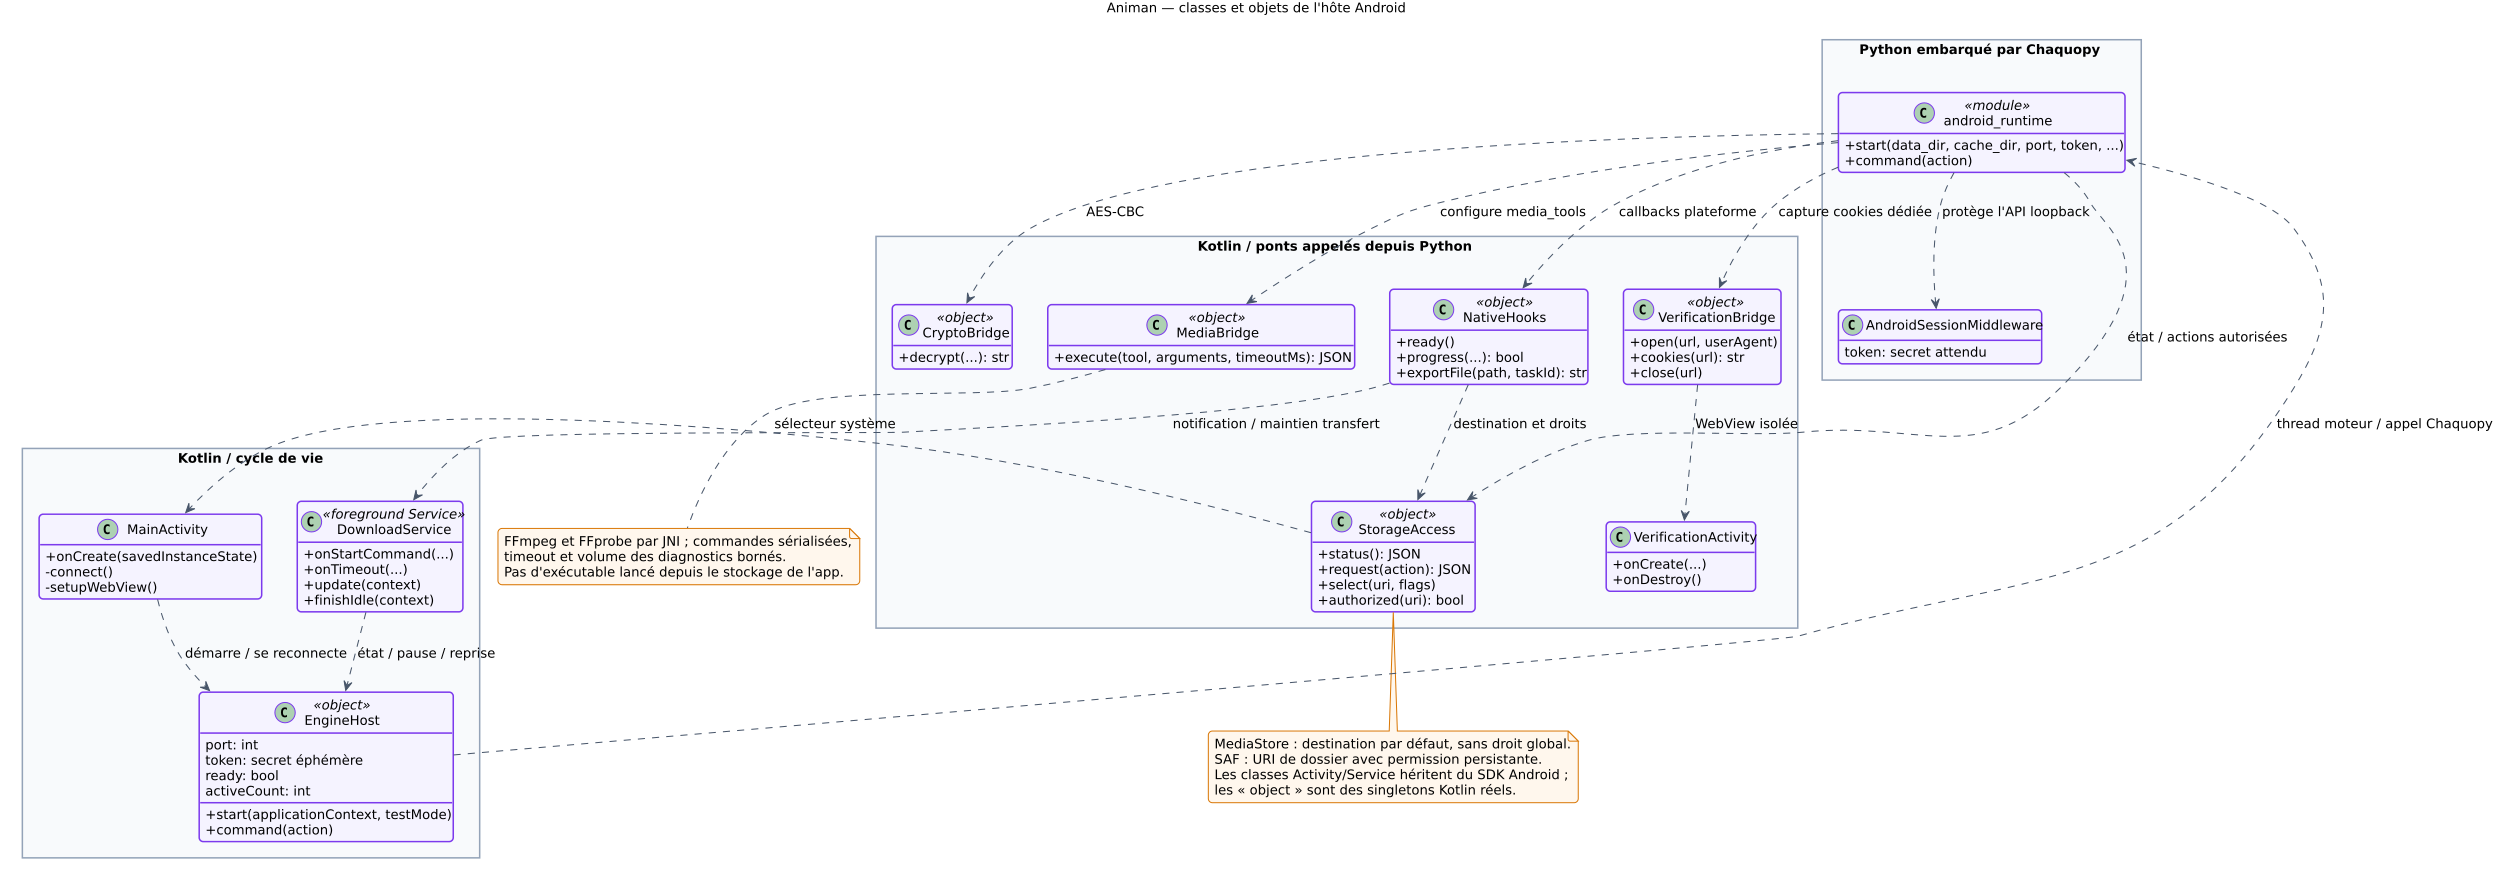
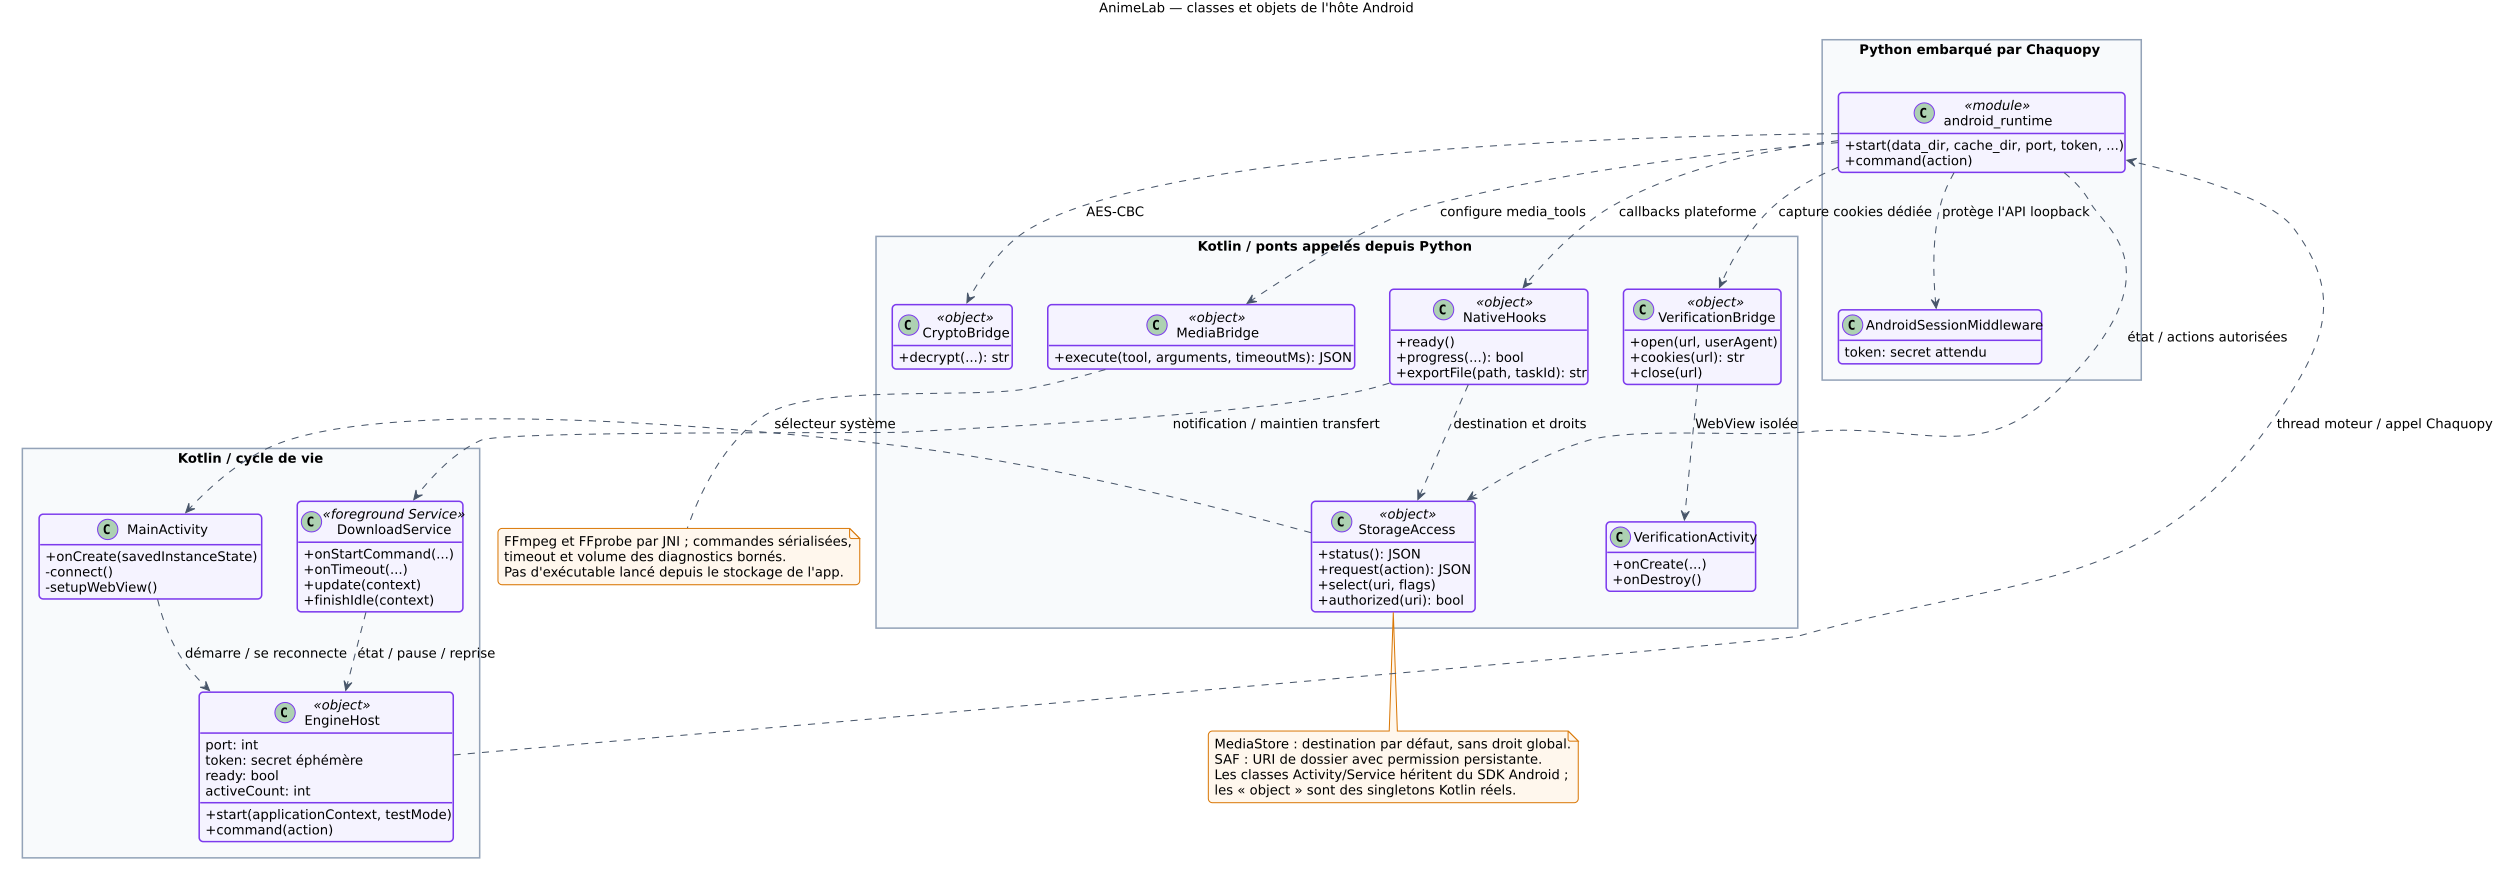
<svg xmlns="http://www.w3.org/2000/svg" contentScriptType="application/ecmascript" contentStyleType="text/css" height="855px" preserveAspectRatio="none" style="width:2460px;height:855px;" version="1.1" viewBox="0 0 2460 855" width="2460px" zoomAndPan="magnify">
  <defs />
  <g>
-     <text fill="#000000" font-family="DejaVu Sans" font-size="13" lengthAdjust="spacingAndGlyphs" textLength="289" x="1089" y="12.067">Animan — classes et objets de l'hôte Android</text>
+     <text fill="#000000" font-family="DejaVu Sans" font-size="13" lengthAdjust="spacingAndGlyphs" textLength="304" x="1081.5" y="12.067">AnimeLab — classes et objets de l'hôte Android</text>
    <rect fill="#F8FAFC" height="402.86" style="stroke: #94A3B8; stroke-width: 1.5;" width="450" x="22" y="441.273" />
    <text fill="#000000" font-family="DejaVu Sans" font-size="13" font-weight="bold" lengthAdjust="spacingAndGlyphs" textLength="144" x="175" y="455.34">Kotlin / cycle de vie</text>
    <rect fill="#F8FAFC" height="385.46" style="stroke: #94A3B8; stroke-width: 1.5;" width="907" x="862" y="232.613" />
    <text fill="#000000" font-family="DejaVu Sans" font-size="13" font-weight="bold" lengthAdjust="spacingAndGlyphs" textLength="274" x="1178.5" y="246.68">Kotlin / ponts appelés depuis Python</text>
    <rect fill="#F8FAFC" height="334.92" style="stroke: #94A3B8; stroke-width: 1.5;" width="314" x="1793" y="39.083" />
    <text fill="#000000" font-family="DejaVu Sans" font-size="13" font-weight="bold" lengthAdjust="spacingAndGlyphs" textLength="241" x="1829.5" y="53.15">Python embarqué par Chaquopy</text>
    <rect fill="#F5F3FF" height="83.398" id="MainActivity" rx="4" ry="4" style="stroke: #7C3AED; stroke-width: 1.5;" width="219" x="38.5" y="505.973" />
    <ellipse cx="106" cy="520.973" fill="#ADD1B2" rx="10" ry="10" style="stroke: #7C3AED; stroke-width: 1.0;" />
    <path d="M107.859,525.207 Q107.422,525.426 106.922,525.535 Q106.438,525.66 105.906,525.66 Q103.984,525.66 102.969,524.395 Q101.969,523.129 101.969,520.738 Q101.969,518.348 102.969,517.082 Q103.984,515.817 105.906,515.817 Q106.438,515.817 106.938,515.942 Q107.438,516.051 107.859,516.285 L107.859,518.363 Q107.375,517.926 106.922,517.723 Q106.469,517.504 105.984,517.504 Q104.969,517.504 104.438,518.332 Q103.906,519.145 103.906,520.738 Q103.906,522.348 104.438,523.16 Q104.969,523.973 105.984,523.973 Q106.469,523.973 106.922,523.77 Q107.375,523.567 107.859,523.113 L107.859,525.207 Z " />
    <text fill="#000000" font-family="DejaVu Sans" font-size="13" lengthAdjust="spacingAndGlyphs" textLength="76" x="125" y="525.473">MainActivity</text>
    <line style="stroke: #7C3AED; stroke-width: 1.5;" x1="39.5" x2="256.5" y1="535.973" y2="535.973" />
    <text fill="#000000" font-family="DejaVu Sans" font-size="13" lengthAdjust="spacingAndGlyphs" textLength="207" x="44.5" y="552.04">+onCreate(savedInstanceState)</text>
    <text fill="#000000" font-family="DejaVu Sans" font-size="13" lengthAdjust="spacingAndGlyphs" textLength="66" x="44.5" y="567.173">-connect()</text>
    <text fill="#000000" font-family="DejaVu Sans" font-size="13" lengthAdjust="spacingAndGlyphs" textLength="107" x="44.5" y="582.305">-setupWebView()</text>
    <rect fill="#F5F3FF" height="147.062" id="EngineHost" rx="4" ry="4" style="stroke: #7C3AED; stroke-width: 1.5;" width="250" x="196" y="681.073" />
    <ellipse cx="280.5" cy="701.206" fill="#ADD1B2" rx="10" ry="10" style="stroke: #7C3AED; stroke-width: 1.0;" />
    <path d="M282.359,705.44 Q281.922,705.659 281.422,705.768 Q280.938,705.893 280.406,705.893 Q278.484,705.893 277.469,704.628 Q276.469,703.362 276.469,700.971 Q276.469,698.581 277.469,697.315 Q278.484,696.049 280.406,696.049 Q280.938,696.049 281.438,696.174 Q281.938,696.284 282.359,696.518 L282.359,698.596 Q281.875,698.159 281.422,697.956 Q280.969,697.737 280.484,697.737 Q279.469,697.737 278.938,698.565 Q278.406,699.378 278.406,700.971 Q278.406,702.581 278.938,703.393 Q279.469,704.206 280.484,704.206 Q280.969,704.206 281.422,704.003 Q281.875,703.799 282.359,703.346 L282.359,705.44 Z " />
    <text fill="#000000" font-family="DejaVu Sans" font-size="13" font-style="italic" lengthAdjust="spacingAndGlyphs" textLength="55" x="308.5" y="698.14">«object»</text>
    <text fill="#000000" font-family="DejaVu Sans" font-size="13" lengthAdjust="spacingAndGlyphs" textLength="73" x="299.5" y="713.273">EngineHost</text>
    <line style="stroke: #7C3AED; stroke-width: 1.5;" x1="197" x2="445" y1="721.338" y2="721.338" />
    <text fill="#000000" font-family="DejaVu Sans" font-size="13" lengthAdjust="spacingAndGlyphs" textLength="50" x="202" y="737.405">port: int</text>
    <text fill="#000000" font-family="DejaVu Sans" font-size="13" lengthAdjust="spacingAndGlyphs" textLength="154" x="202" y="752.538">token: secret éphémère</text>
    <text fill="#000000" font-family="DejaVu Sans" font-size="13" lengthAdjust="spacingAndGlyphs" textLength="71" x="202" y="767.671">ready: bool</text>
    <text fill="#000000" font-family="DejaVu Sans" font-size="13" lengthAdjust="spacingAndGlyphs" textLength="100" x="202" y="782.804">activeCount: int</text>
    <line style="stroke: #7C3AED; stroke-width: 1.5;" x1="197" x2="445" y1="789.87" y2="789.87" />
    <text fill="#000000" font-family="DejaVu Sans" font-size="13" lengthAdjust="spacingAndGlyphs" textLength="238" x="202" y="805.937">+start(applicationContext, testMode)</text>
    <text fill="#000000" font-family="DejaVu Sans" font-size="13" lengthAdjust="spacingAndGlyphs" textLength="125" x="202" y="821.069">+command(action)</text>
    <rect fill="#F5F3FF" height="108.797" id="DownloadService" rx="4" ry="4" style="stroke: #7C3AED; stroke-width: 1.5;" width="163" x="292.5" y="493.273" />
    <ellipse cx="306.5" cy="513.406" fill="#ADD1B2" rx="10" ry="10" style="stroke: #7C3AED; stroke-width: 1.0;" />
    <path d="M308.359,517.64 Q307.922,517.859 307.422,517.968 Q306.938,518.093 306.406,518.093 Q304.484,518.093 303.469,516.827 Q302.469,515.562 302.469,513.171 Q302.469,510.781 303.469,509.515 Q304.484,508.249 306.406,508.249 Q306.938,508.249 307.438,508.374 Q307.938,508.484 308.359,508.718 L308.359,510.796 Q307.875,510.359 307.422,510.156 Q306.969,509.937 306.484,509.937 Q305.469,509.937 304.938,510.765 Q304.406,511.577 304.406,513.171 Q304.406,514.781 304.938,515.593 Q305.469,516.406 306.484,516.406 Q306.969,516.406 307.422,516.202 Q307.875,515.999 308.359,515.546 L308.359,517.64 Z " />
    <text fill="#000000" font-family="DejaVu Sans" font-size="13" font-style="italic" lengthAdjust="spacingAndGlyphs" textLength="137" x="317.5" y="510.34">«foreground Service»</text>
    <text fill="#000000" font-family="DejaVu Sans" font-size="13" lengthAdjust="spacingAndGlyphs" textLength="109" x="331.5" y="525.472">DownloadService</text>
    <line style="stroke: #7C3AED; stroke-width: 1.5;" x1="293.5" x2="454.5" y1="533.538" y2="533.538" />
    <text fill="#000000" font-family="DejaVu Sans" font-size="13" lengthAdjust="spacingAndGlyphs" textLength="148" x="298.5" y="549.605">+onStartCommand(...)</text>
    <text fill="#000000" font-family="DejaVu Sans" font-size="13" lengthAdjust="spacingAndGlyphs" textLength="101" x="298.5" y="564.738">+onTimeout(...)</text>
    <text fill="#000000" font-family="DejaVu Sans" font-size="13" lengthAdjust="spacingAndGlyphs" textLength="114" x="298.5" y="579.871">+update(context)</text>
    <text fill="#000000" font-family="DejaVu Sans" font-size="13" lengthAdjust="spacingAndGlyphs" textLength="124" x="298.5" y="595.004">+finishIdle(context)</text>
    <rect fill="#F5F3FF" height="93.664" id="NativeHooks" rx="4" ry="4" style="stroke: #7C3AED; stroke-width: 1.5;" width="195" x="1367.5" y="284.613" />
    <ellipse cx="1420.5" cy="304.746" fill="#ADD1B2" rx="10" ry="10" style="stroke: #7C3AED; stroke-width: 1.0;" />
    <path d="M1422.359,308.98 Q1421.922,309.199 1421.422,309.308 Q1420.938,309.433 1420.406,309.433 Q1418.484,309.433 1417.469,308.168 Q1416.469,306.902 1416.469,304.511 Q1416.469,302.121 1417.469,300.855 Q1418.484,299.589 1420.406,299.589 Q1420.938,299.589 1421.438,299.714 Q1421.938,299.824 1422.359,300.058 L1422.359,302.136 Q1421.875,301.699 1421.422,301.496 Q1420.969,301.277 1420.484,301.277 Q1419.469,301.277 1418.938,302.105 Q1418.406,302.918 1418.406,304.511 Q1418.406,306.121 1418.938,306.933 Q1419.469,307.746 1420.484,307.746 Q1420.969,307.746 1421.422,307.543 Q1421.875,307.339 1422.359,306.886 L1422.359,308.98 Z " />
    <text fill="#000000" font-family="DejaVu Sans" font-size="13" font-style="italic" lengthAdjust="spacingAndGlyphs" textLength="55" x="1452.5" y="301.68">«object»</text>
    <text fill="#000000" font-family="DejaVu Sans" font-size="13" lengthAdjust="spacingAndGlyphs" textLength="81" x="1439.5" y="316.812">NativeHooks</text>
    <line style="stroke: #7C3AED; stroke-width: 1.5;" x1="1368.5" x2="1561.5" y1="324.878" y2="324.878" />
    <text fill="#000000" font-family="DejaVu Sans" font-size="13" lengthAdjust="spacingAndGlyphs" textLength="57" x="1373.5" y="340.945">+ready()</text>
    <text fill="#000000" font-family="DejaVu Sans" font-size="13" lengthAdjust="spacingAndGlyphs" textLength="124" x="1373.5" y="356.078">+progress(...): bool</text>
    <text fill="#000000" font-family="DejaVu Sans" font-size="13" lengthAdjust="spacingAndGlyphs" textLength="183" x="1373.5" y="371.211">+exportFile(path, taskId): str</text>
    <rect fill="#F5F3FF" height="108.797" id="StorageAccess" rx="4" ry="4" style="stroke: #7C3AED; stroke-width: 1.5;" width="161" x="1290.5" y="493.273" />
    <ellipse cx="1320.25" cy="513.406" fill="#ADD1B2" rx="10" ry="10" style="stroke: #7C3AED; stroke-width: 1.0;" />
    <path d="M1322.109,517.64 Q1321.672,517.859 1321.172,517.968 Q1320.688,518.093 1320.156,518.093 Q1318.234,518.093 1317.219,516.827 Q1316.219,515.562 1316.219,513.171 Q1316.219,510.781 1317.219,509.515 Q1318.234,508.249 1320.156,508.249 Q1320.688,508.249 1321.188,508.374 Q1321.688,508.484 1322.109,508.718 L1322.109,510.796 Q1321.625,510.359 1321.172,510.156 Q1320.719,509.937 1320.234,509.937 Q1319.219,509.937 1318.688,510.765 Q1318.156,511.577 1318.156,513.171 Q1318.156,514.781 1318.688,515.593 Q1319.219,516.406 1320.234,516.406 Q1320.719,516.406 1321.172,516.202 Q1321.625,515.999 1322.109,515.546 L1322.109,517.64 Z " />
    <text fill="#000000" font-family="DejaVu Sans" font-size="13" font-style="italic" lengthAdjust="spacingAndGlyphs" textLength="55" x="1357.25" y="510.34">«object»</text>
    <text fill="#000000" font-family="DejaVu Sans" font-size="13" lengthAdjust="spacingAndGlyphs" textLength="96" x="1336.75" y="525.472">StorageAccess</text>
    <line style="stroke: #7C3AED; stroke-width: 1.5;" x1="1291.5" x2="1450.5" y1="533.538" y2="533.538" />
    <text fill="#000000" font-family="DejaVu Sans" font-size="13" lengthAdjust="spacingAndGlyphs" textLength="101" x="1296.5" y="549.605">+status(): JSON</text>
    <text fill="#000000" font-family="DejaVu Sans" font-size="13" lengthAdjust="spacingAndGlyphs" textLength="149" x="1296.5" y="564.738">+request(action): JSON</text>
    <text fill="#000000" font-family="DejaVu Sans" font-size="13" lengthAdjust="spacingAndGlyphs" textLength="113" x="1296.5" y="579.871">+select(uri, flags)</text>
    <text fill="#000000" font-family="DejaVu Sans" font-size="13" lengthAdjust="spacingAndGlyphs" textLength="140" x="1296.5" y="595.004">+authorized(uri): bool</text>
    <rect fill="#F5F3FF" height="63.398" id="MediaBridge" rx="4" ry="4" style="stroke: #7C3AED; stroke-width: 1.5;" width="302" x="1031" y="299.743" />
    <ellipse cx="1138.5" cy="319.876" fill="#ADD1B2" rx="10" ry="10" style="stroke: #7C3AED; stroke-width: 1.0;" />
    <path d="M1140.359,324.11 Q1139.922,324.329 1139.422,324.438 Q1138.938,324.563 1138.406,324.563 Q1136.484,324.563 1135.469,323.298 Q1134.469,322.032 1134.469,319.641 Q1134.469,317.251 1135.469,315.985 Q1136.484,314.719 1138.406,314.719 Q1138.938,314.719 1139.438,314.844 Q1139.938,314.954 1140.359,315.188 L1140.359,317.266 Q1139.875,316.829 1139.422,316.626 Q1138.969,316.407 1138.484,316.407 Q1137.469,316.407 1136.938,317.235 Q1136.406,318.048 1136.406,319.641 Q1136.406,321.251 1136.938,322.063 Q1137.469,322.876 1138.484,322.876 Q1138.969,322.876 1139.422,322.673 Q1139.875,322.469 1140.359,322.016 L1140.359,324.11 Z " />
    <text fill="#000000" font-family="DejaVu Sans" font-size="13" font-style="italic" lengthAdjust="spacingAndGlyphs" textLength="55" x="1169.5" y="316.81">«object»</text>
    <text fill="#000000" font-family="DejaVu Sans" font-size="13" lengthAdjust="spacingAndGlyphs" textLength="79" x="1157.5" y="331.942">MediaBridge</text>
    <line style="stroke: #7C3AED; stroke-width: 1.5;" x1="1032" x2="1332" y1="340.008" y2="340.008" />
    <text fill="#000000" font-family="DejaVu Sans" font-size="13" lengthAdjust="spacingAndGlyphs" textLength="290" x="1037" y="356.075">+execute(tool, arguments, timeoutMs): JSON</text>
    <rect fill="#F5F3FF" height="63.398" id="CryptoBridge" rx="4" ry="4" style="stroke: #7C3AED; stroke-width: 1.5;" width="118" x="878" y="299.743" />
    <ellipse cx="894.25" cy="319.876" fill="#ADD1B2" rx="10" ry="10" style="stroke: #7C3AED; stroke-width: 1.0;" />
    <path d="M896.109,324.11 Q895.672,324.329 895.172,324.438 Q894.688,324.563 894.156,324.563 Q892.234,324.563 891.219,323.298 Q890.219,322.032 890.219,319.641 Q890.219,317.251 891.219,315.985 Q892.234,314.719 894.156,314.719 Q894.688,314.719 895.188,314.844 Q895.688,314.954 896.109,315.188 L896.109,317.266 Q895.625,316.829 895.172,316.626 Q894.719,316.407 894.234,316.407 Q893.219,316.407 892.688,317.235 Q892.156,318.048 892.156,319.641 Q892.156,321.251 892.688,322.063 Q893.219,322.876 894.234,322.876 Q894.719,322.876 895.172,322.673 Q895.625,322.469 896.109,322.016 L896.109,324.11 Z " />
    <text fill="#000000" font-family="DejaVu Sans" font-size="13" font-style="italic" lengthAdjust="spacingAndGlyphs" textLength="55" x="921.75" y="316.81">«object»</text>
    <text fill="#000000" font-family="DejaVu Sans" font-size="13" lengthAdjust="spacingAndGlyphs" textLength="83" x="907.75" y="331.942">CryptoBridge</text>
    <line style="stroke: #7C3AED; stroke-width: 1.5;" x1="879" x2="995" y1="340.008" y2="340.008" />
    <text fill="#000000" font-family="DejaVu Sans" font-size="13" lengthAdjust="spacingAndGlyphs" textLength="106" x="884" y="356.075">+decrypt(...): str</text>
    <rect fill="#F5F3FF" height="93.664" id="VerificationBridge" rx="4" ry="4" style="stroke: #7C3AED; stroke-width: 1.5;" width="155" x="1597.5" y="284.613" />
    <ellipse cx="1617.35" cy="304.746" fill="#ADD1B2" rx="10" ry="10" style="stroke: #7C3AED; stroke-width: 1.0;" />
    <path d="M1619.209,308.98 Q1618.772,309.199 1618.272,309.308 Q1617.787,309.433 1617.256,309.433 Q1615.334,309.433 1614.319,308.168 Q1613.319,306.902 1613.319,304.511 Q1613.319,302.121 1614.319,300.855 Q1615.334,299.589 1617.256,299.589 Q1617.787,299.589 1618.287,299.714 Q1618.787,299.824 1619.209,300.058 L1619.209,302.136 Q1618.725,301.699 1618.272,301.496 Q1617.819,301.277 1617.334,301.277 Q1616.319,301.277 1615.787,302.105 Q1615.256,302.918 1615.256,304.511 Q1615.256,306.121 1615.787,306.933 Q1616.319,307.746 1617.334,307.746 Q1617.819,307.746 1618.272,307.543 Q1618.725,307.339 1619.209,306.886 L1619.209,308.98 Z " />
    <text fill="#000000" font-family="DejaVu Sans" font-size="13" font-style="italic" lengthAdjust="spacingAndGlyphs" textLength="55" x="1660.15" y="301.68">«object»</text>
    <text fill="#000000" font-family="DejaVu Sans" font-size="13" lengthAdjust="spacingAndGlyphs" textLength="112" x="1631.65" y="316.812">VerificationBridge</text>
    <line style="stroke: #7C3AED; stroke-width: 1.5;" x1="1598.5" x2="1751.5" y1="324.878" y2="324.878" />
    <text fill="#000000" font-family="DejaVu Sans" font-size="13" lengthAdjust="spacingAndGlyphs" textLength="143" x="1603.5" y="340.945">+open(url, userAgent)</text>
    <text fill="#000000" font-family="DejaVu Sans" font-size="13" lengthAdjust="spacingAndGlyphs" textLength="110" x="1603.5" y="356.078">+cookies(url): str</text>
    <text fill="#000000" font-family="DejaVu Sans" font-size="13" lengthAdjust="spacingAndGlyphs" textLength="70" x="1603.5" y="371.211">+close(url)</text>
    <rect fill="#F5F3FF" height="68.266" id="VerificationActivity" rx="4" ry="4" style="stroke: #7C3AED; stroke-width: 1.5;" width="147" x="1580.5" y="513.543" />
    <ellipse cx="1594.5" cy="528.543" fill="#ADD1B2" rx="10" ry="10" style="stroke: #7C3AED; stroke-width: 1.0;" />
    <path d="M1596.359,532.777 Q1595.922,532.996 1595.422,533.105 Q1594.938,533.23 1594.406,533.23 Q1592.484,533.23 1591.469,531.965 Q1590.469,530.699 1590.469,528.308 Q1590.469,525.918 1591.469,524.652 Q1592.484,523.387 1594.406,523.387 Q1594.938,523.387 1595.438,523.512 Q1595.938,523.621 1596.359,523.855 L1596.359,525.933 Q1595.875,525.496 1595.422,525.293 Q1594.969,525.074 1594.484,525.074 Q1593.469,525.074 1592.938,525.902 Q1592.406,526.715 1592.406,528.308 Q1592.406,529.918 1592.938,530.73 Q1593.469,531.543 1594.484,531.543 Q1594.969,531.543 1595.422,531.34 Q1595.875,531.137 1596.359,530.683 L1596.359,532.777 Z " />
    <text fill="#000000" font-family="DejaVu Sans" font-size="13" lengthAdjust="spacingAndGlyphs" textLength="117" x="1607.5" y="533.043">VerificationActivity</text>
    <line style="stroke: #7C3AED; stroke-width: 1.5;" x1="1581.5" x2="1726.5" y1="543.543" y2="543.543" />
    <text fill="#000000" font-family="DejaVu Sans" font-size="13" lengthAdjust="spacingAndGlyphs" textLength="92" x="1586.5" y="559.61">+onCreate(...)</text>
    <text fill="#000000" font-family="DejaVu Sans" font-size="13" lengthAdjust="spacingAndGlyphs" textLength="87" x="1586.5" y="574.742">+onDestroy()</text>
    <rect fill="#F5F3FF" height="78.531" id="Runtime" rx="4" ry="4" style="stroke: #7C3AED; stroke-width: 1.5;" width="282" x="1809" y="91.083" />
    <ellipse cx="1893.5" cy="111.216" fill="#ADD1B2" rx="10" ry="10" style="stroke: #7C3AED; stroke-width: 1.0;" />
    <path d="M1895.359,115.45 Q1894.922,115.669 1894.422,115.778 Q1893.938,115.903 1893.406,115.903 Q1891.484,115.903 1890.469,114.638 Q1889.469,113.372 1889.469,110.981 Q1889.469,108.591 1890.469,107.325 Q1891.484,106.059 1893.406,106.059 Q1893.938,106.059 1894.438,106.184 Q1894.938,106.294 1895.359,106.528 L1895.359,108.606 Q1894.875,108.169 1894.422,107.966 Q1893.969,107.747 1893.484,107.747 Q1892.469,107.747 1891.938,108.575 Q1891.406,109.388 1891.406,110.981 Q1891.406,112.591 1891.938,113.403 Q1892.469,114.216 1893.484,114.216 Q1893.969,114.216 1894.422,114.013 Q1894.875,113.809 1895.359,113.356 L1895.359,115.45 Z " />
    <text fill="#000000" font-family="DejaVu Sans" font-size="13" font-style="italic" lengthAdjust="spacingAndGlyphs" textLength="64" x="1933" y="108.15">«module»</text>
    <text fill="#000000" font-family="DejaVu Sans" font-size="13" lengthAdjust="spacingAndGlyphs" textLength="105" x="1912.5" y="123.282">android_runtime</text>
    <line style="stroke: #7C3AED; stroke-width: 1.5;" x1="1810" x2="2090" y1="131.348" y2="131.348" />
    <text fill="#000000" font-family="DejaVu Sans" font-size="13" lengthAdjust="spacingAndGlyphs" textLength="270" x="1815" y="147.415">+start(data_dir, cache_dir, port, token, ...)</text>
    <text fill="#000000" font-family="DejaVu Sans" font-size="13" lengthAdjust="spacingAndGlyphs" textLength="125" x="1815" y="162.548">+command(action)</text>
    <rect fill="#F5F3FF" height="53.133" id="AndroidSessionMiddleware" rx="4" ry="4" style="stroke: #7C3AED; stroke-width: 1.5;" width="200" x="1809" y="304.873" />
    <ellipse cx="1823" cy="319.873" fill="#ADD1B2" rx="10" ry="10" style="stroke: #7C3AED; stroke-width: 1.0;" />
    <path d="M1824.859,324.107 Q1824.422,324.326 1823.922,324.435 Q1823.438,324.56 1822.906,324.56 Q1820.984,324.56 1819.969,323.295 Q1818.969,322.029 1818.969,319.638 Q1818.969,317.248 1819.969,315.982 Q1820.984,314.717 1822.906,314.717 Q1823.438,314.717 1823.938,314.842 Q1824.438,314.951 1824.859,315.185 L1824.859,317.263 Q1824.375,316.826 1823.922,316.623 Q1823.469,316.404 1822.984,316.404 Q1821.969,316.404 1821.438,317.232 Q1820.906,318.045 1820.906,319.638 Q1820.906,321.248 1821.438,322.06 Q1821.969,322.873 1822.984,322.873 Q1823.469,322.873 1823.922,322.67 Q1824.375,322.467 1824.859,322.013 L1824.859,324.107 Z " />
    <text fill="#000000" font-family="DejaVu Sans" font-size="13" lengthAdjust="spacingAndGlyphs" textLength="170" x="1836" y="324.373">AndroidSessionMiddleware</text>
    <line style="stroke: #7C3AED; stroke-width: 1.5;" x1="1810" x2="2008" y1="334.873" y2="334.873" />
    <text fill="#000000" font-family="DejaVu Sans" font-size="13" lengthAdjust="spacingAndGlyphs" textLength="138" x="1815" y="350.94">token: secret attendu</text>
    <path d="M490,523.973 L490,571.371 A4,4 0 0 0 494,575.371 L842,575.371 A4,4 0 0 0 846,571.371 L846,529.973 L836,519.973 L494,519.973 A4,4 0 0 0 490,523.973 " fill="#FFF7ED" style="stroke: #D97706; stroke-width: 1.0;" />
    <path d="M836,519.973 L836,527.973 A2,2 0 0 0 838,529.973 L846,529.973 L836,519.973 " fill="#FFF7ED" style="stroke: #D97706; stroke-width: 1.0;" />
    <text fill="#000000" font-family="DejaVu Sans" font-size="13" lengthAdjust="spacingAndGlyphs" textLength="335" x="496" y="537.04">FFmpeg et FFprobe par JNI ; commandes sérialisées,</text>
    <text fill="#000000" font-family="DejaVu Sans" font-size="13" lengthAdjust="spacingAndGlyphs" textLength="273" x="496" y="552.173">timeout et volume des diagnostics bornés.</text>
    <text fill="#000000" font-family="DejaVu Sans" font-size="13" lengthAdjust="spacingAndGlyphs" textLength="327" x="496" y="567.305">Pas d'exécutable lancé depuis le stockage de l'app.</text>
    <path d="M1189,723.333 L1189,785.864 A4,4 0 0 0 1193,789.864 L1549,789.864 A4,4 0 0 0 1553,785.864 L1553,729.333 L1543,719.333 L1375,719.333 L1371,602.513 L1367,719.333 L1193,719.333 A4,4 0 0 0 1189,723.333 " fill="#FFF7ED" style="stroke: #D97706; stroke-width: 1.0;" />
    <path d="M1543,719.333 L1543,727.333 A2,2 0 0 0 1545,729.333 L1553,729.333 L1543,719.333 " fill="#FFF7ED" style="stroke: #D97706; stroke-width: 1.0;" />
    <text fill="#000000" font-family="DejaVu Sans" font-size="13" lengthAdjust="spacingAndGlyphs" textLength="343" x="1195" y="736.4">MediaStore : destination par défaut, sans droit global.</text>
    <text fill="#000000" font-family="DejaVu Sans" font-size="13" lengthAdjust="spacingAndGlyphs" textLength="316" x="1195" y="751.533">SAF : URI de dossier avec permission persistante.</text>
    <text fill="#000000" font-family="DejaVu Sans" font-size="13" lengthAdjust="spacingAndGlyphs" textLength="340" x="1195" y="766.665">Les classes Activity/Service héritent du SDK Android ;</text>
    <text fill="#000000" font-family="DejaVu Sans" font-size="13" lengthAdjust="spacingAndGlyphs" textLength="291" x="1195" y="781.798">les « object » sont des singletons Kotlin réels.</text>
    <path d="M155.06,589.783 C159.95,609.653 167.99,633.053 181,651.073 C187.4,659.933 194.79,668.343 202.78,676.253 " fill="none" id="MainActivity-&gt;EngineHost" style="stroke: #475569; stroke-width: 1.0; stroke-dasharray: 7.0,7.0;" />
    <polygon fill="#475569" points="206.18,679.543,202.478,670.416,202.581,676.072,196.925,676.175,206.18,679.543" style="stroke: #475569; stroke-width: 1.0;" />
    <text fill="#000000" font-family="DejaVu Sans" font-size="13" lengthAdjust="spacingAndGlyphs" textLength="158" x="182" y="647.14">démarre / se reconnecte</text>
    <path d="M360.07,602.513 C354.36,624.603 347.64,650.603 341.39,674.753 " fill="none" id="DownloadService-&gt;EngineHost" style="stroke: #475569; stroke-width: 1.0; stroke-dasharray: 7.0,7.0;" />
    <polygon fill="#475569" points="340.19,679.393,346.302,671.67,341.433,674.55,338.553,669.681,340.19,679.393" style="stroke: #475569; stroke-width: 1.0;" />
    <text fill="#000000" font-family="DejaVu Sans" font-size="13" lengthAdjust="spacingAndGlyphs" textLength="133" x="351.67" y="647.14">état / pause / reprise</text>
    <path d="M1367.22,376.983 C1361.45,378.853 1355.69,380.553 1350,382.003 C1250.31,407.493 991.73,419.473 889,425.273 C865.92,426.573 493.95,423.513 473,433.273 C447.78,445.023 426.42,466.623 410.06,487.833 " fill="none" id="NativeHooks-&gt;DownloadService" style="stroke: #475569; stroke-width: 1.0; stroke-dasharray: 7.0,7.0;" />
    <polygon fill="#475569" points="407.13,491.713,415.749,486.947,410.146,487.725,409.368,482.122,407.13,491.713" style="stroke: #475569; stroke-width: 1.0;" />
    <text fill="#000000" font-family="DejaVu Sans" font-size="13" lengthAdjust="spacingAndGlyphs" textLength="197" x="1153.94" y="421.34">notification / maintien transfert</text>
    <path d="M1444.72,378.663 C1430.79,410.403 1412.17,452.833 1397.13,487.113 " fill="none" id="NativeHooks-&gt;StorageAccess" style="stroke: #475569; stroke-width: 1.0; stroke-dasharray: 7.0,7.0;" />
    <polygon fill="#475569" points="1395.17,491.583,1402.459,484.96,1397.186,487.007,1395.139,481.734,1395.17,491.583" style="stroke: #475569; stroke-width: 1.0;" />
    <text fill="#000000" font-family="DejaVu Sans" font-size="13" lengthAdjust="spacingAndGlyphs" textLength="128" x="1430.18" y="421.34">destination et droits</text>
    <path d="M1290.07,524.203 C1190.57,496.683 1016.06,452.703 863,436.093 C733.1,421.993 397.27,390.003 275,436.093 C240.23,449.193 208.78,476.633 185.88,501.023 " fill="none" id="StorageAccess-&gt;MainActivity" style="stroke: #475569; stroke-width: 1.0; stroke-dasharray: 7.0,7.0;" />
    <polygon fill="#475569" points="182.73,504.423,191.78,500.537,186.127,500.754,185.91,495.102,182.73,504.423" style="stroke: #475569; stroke-width: 1.0;" />
    <text fill="#000000" font-family="DejaVu Sans" font-size="13" lengthAdjust="spacingAndGlyphs" textLength="118" x="762" y="421.34">sélecteur système</text>
    <path d="M1670.47,378.663 C1666.72,416.913 1661.45,470.693 1657.89,507.013 " fill="none" id="VerificationBridge-&gt;VerificationActivity" style="stroke: #475569; stroke-width: 1.0; stroke-dasharray: 7.0,7.0;" />
    <polygon fill="#475569" points="1657.44,511.633,1662.296,503.064,1657.926,506.656,1654.334,502.286,1657.44,511.633" style="stroke: #475569; stroke-width: 1.0;" />
    <text fill="#000000" font-family="DejaVu Sans" font-size="13" lengthAdjust="spacingAndGlyphs" textLength="97" x="1668" y="421.34">WebView isolée</text>
    <path d="M1922.8,169.843 C1917.55,179.173 1912.81,189.413 1910,199.613 C1900.95,232.453 1902.16,271.713 1904.72,298.603 " fill="none" id="Runtime-&gt;AndroidSessionMiddleware" style="stroke: #475569; stroke-width: 1.0; stroke-dasharray: 7.0,7.0;" />
    <polygon fill="#475569" points="1905.2,303.323,1908.279,293.968,1904.7,298.348,1900.319,294.768,1905.2,303.323" style="stroke: #475569; stroke-width: 1.0;" />
    <text fill="#000000" font-family="DejaVu Sans" font-size="13" lengthAdjust="spacingAndGlyphs" textLength="141" x="1911" y="212.68">protège l'API loopback</text>
    <path d="M1808.66,138.433 C1739.95,146.693 1658.14,163.963 1592,199.613 C1556.31,218.843 1524.54,251.583 1501.7,279.503 " fill="none" id="Runtime-&gt;NativeHooks" style="stroke: #475569; stroke-width: 1.0; stroke-dasharray: 7.0,7.0;" />
    <polygon fill="#475569" points="1498.78,283.113,1507.55,278.631,1501.924,279.225,1501.33,273.6,1498.78,283.113" style="stroke: #475569; stroke-width: 1.0;" />
    <text fill="#000000" font-family="DejaVu Sans" font-size="13" lengthAdjust="spacingAndGlyphs" textLength="132" x="1593" y="212.68">callbacks plateforme</text>
    <path d="M2031.21,169.943 C2041.54,178.273 2050.7,188.113 2057,199.613 C2070.94,225.043 2144.17,266.013 2027,382.003 C1945.93,462.263 1887.46,413.473 1774,425.273 C1727.33,430.123 1608.02,420.053 1563,433.273 C1522.45,445.183 1481.58,467.553 1448.02,489.303 " fill="none" id="Runtime-&gt;StorageAccess" style="stroke: #475569; stroke-width: 1.0; stroke-dasharray: 7.0,7.0;" />
    <polygon fill="#475569" points="1443.97,491.953,1453.69,490.366,1448.152,489.212,1449.305,483.674,1443.97,491.953" style="stroke: #475569; stroke-width: 1.0;" />
    <text fill="#000000" font-family="DejaVu Sans" font-size="13" lengthAdjust="spacingAndGlyphs" textLength="155" x="2093.38" y="336.01">état / actions autorisées</text>
    <path d="M1808.63,140.323 C1700.01,149.403 1546.92,166.933 1416,199.613 C1385.57,207.203 1378.08,210.623 1350,224.613 C1308.26,245.403 1263.73,273.763 1231.01,295.893 " fill="none" id="Runtime-&gt;MediaBridge" style="stroke: #475569; stroke-width: 1.0; stroke-dasharray: 7.0,7.0;" />
    <polygon fill="#475569" points="1227.11,298.543,1236.802,296.794,1231.246,295.733,1232.307,290.177,1227.11,298.543" style="stroke: #475569; stroke-width: 1.0;" />
    <text fill="#000000" font-family="DejaVu Sans" font-size="13" lengthAdjust="spacingAndGlyphs" textLength="141" x="1417" y="212.68">configure media_tools</text>
    <path d="M1808.79,131.493 C1581.33,134.023 1145.93,148.973 1014,224.613 C986.81,240.203 966.56,269.713 953.67,293.623 " fill="none" id="Runtime-&gt;CryptoBridge" style="stroke: #475569; stroke-width: 1.0; stroke-dasharray: 7.0,7.0;" />
    <polygon fill="#475569" points="951.42,297.913,959.157,291.819,953.753,293.49,952.081,288.086,951.42,297.913" style="stroke: #475569; stroke-width: 1.0;" />
    <text fill="#000000" font-family="DejaVu Sans" font-size="13" lengthAdjust="spacingAndGlyphs" textLength="58" x="1068.85" y="212.68">AES-CBC</text>
    <path d="M1808.72,164.533 C1787.29,173.613 1766.53,185.093 1749,199.613 C1724.05,220.273 1705.89,251.673 1693.81,278.533 " fill="none" id="Runtime-&gt;VerificationBridge" style="stroke: #475569; stroke-width: 1.0; stroke-dasharray: 7.0,7.0;" />
    <polygon fill="#475569" points="1691.93,282.803,1699.219,276.18,1693.946,278.227,1691.899,272.954,1691.93,282.803" style="stroke: #475569; stroke-width: 1.0;" />
    <text fill="#000000" font-family="DejaVu Sans" font-size="13" lengthAdjust="spacingAndGlyphs" textLength="148" x="1750" y="212.68">capture cookies dédiée</text>
    <path d="M446.33,742.873 C795.2,712.963 1753.12,630.563 1769,626.073 C2002.34,560.033 2129.52,588.303 2257,382.003 C2293.77,322.503 2298.66,280.803 2257,224.613 C2236.75,197.303 2166.02,174.823 2097.54,158.793 " fill="none" id="EngineHost-&gt;Runtime" style="stroke: #475569; stroke-width: 1.0; stroke-dasharray: 7.0,7.0;" />
    <polygon fill="#475569" points="2092.82,157.693,2100.685,163.621,2097.691,158.821,2102.491,155.827,2092.82,157.693" style="stroke: #475569; stroke-width: 1.0;" />
    <text fill="#000000" font-family="DejaVu Sans" font-size="13" lengthAdjust="spacingAndGlyphs" textLength="208" x="2240.34" y="421.34">thread moteur / appel Chaquopy</text>
-     <path d="M1087.7,363.613 C1063.87,370.563 1038.17,377.273 1014,382.003 C956.8,393.223 802.38,377.303 753,408.273 C712.15,433.893 687.95,487.033 676.38,519.503 " fill="none" id="MediaBridge-GMN158" style="stroke: #475569; stroke-width: 1.0; stroke-dasharray: 7.0,7.0;" />
+     <path d="M1087.7,363.613 C1063.87,370.563 1038.17,377.273 1014,382.003 C956.8,393.223 802.38,377.303 753,408.273 C712.15,433.893 687.95,487.033 676.38,519.503 " fill="none" id="MediaBridge-GMN199" style="stroke: #475569; stroke-width: 1.0; stroke-dasharray: 7.0,7.0;" />
  </g>
</svg>
